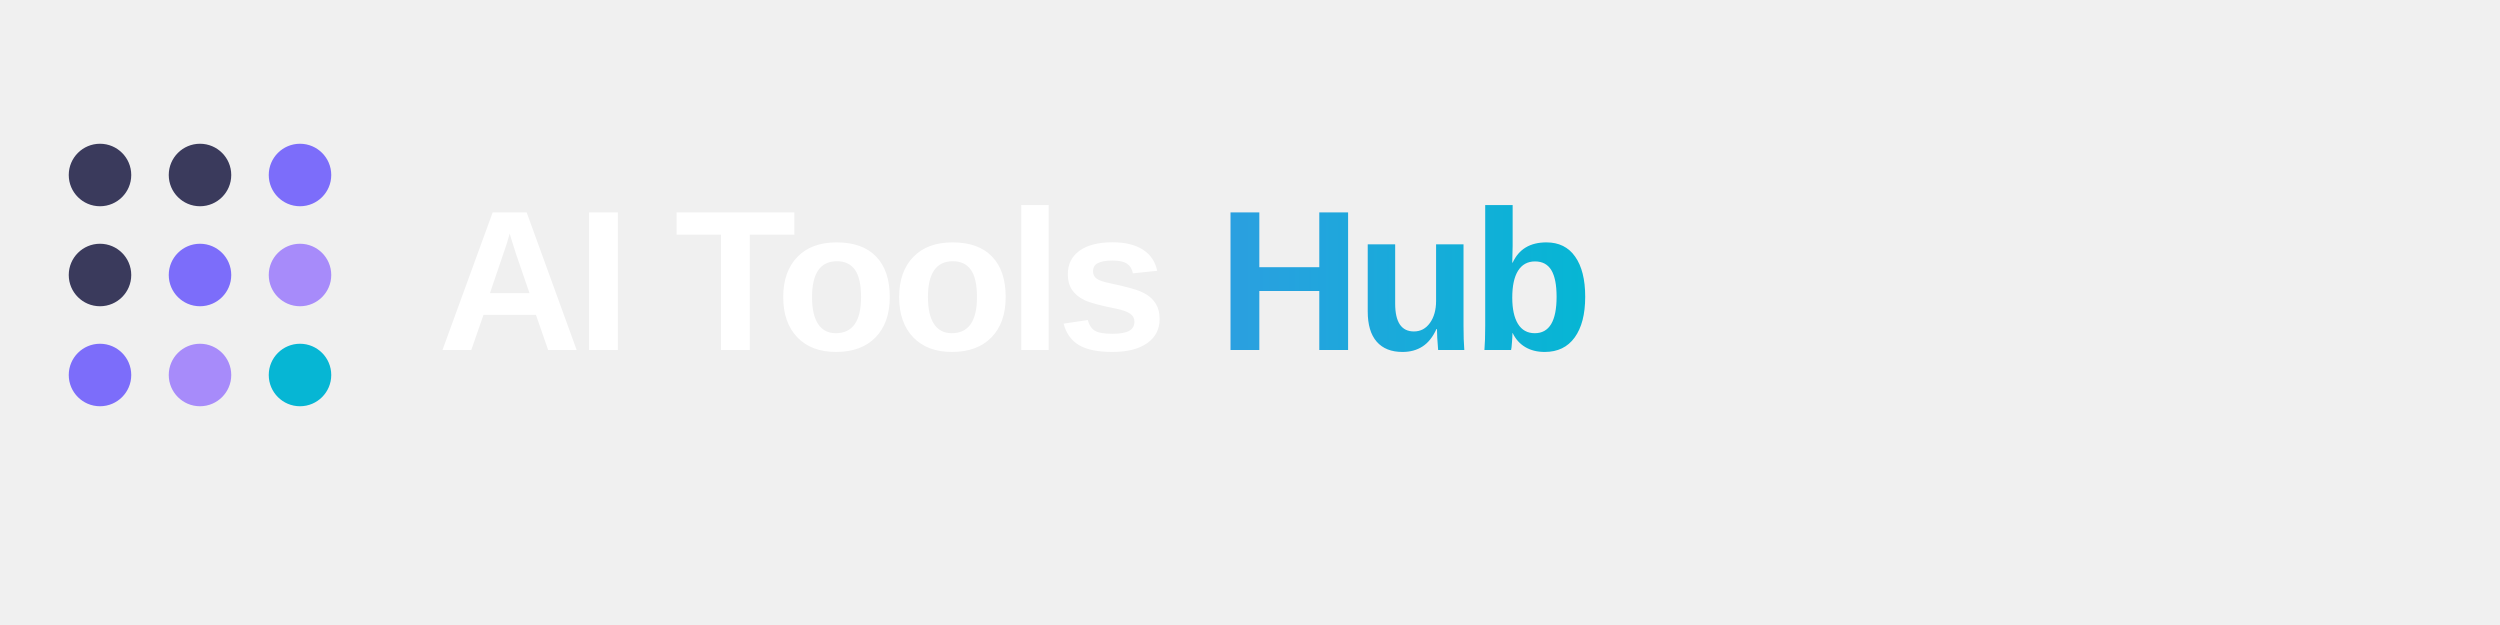
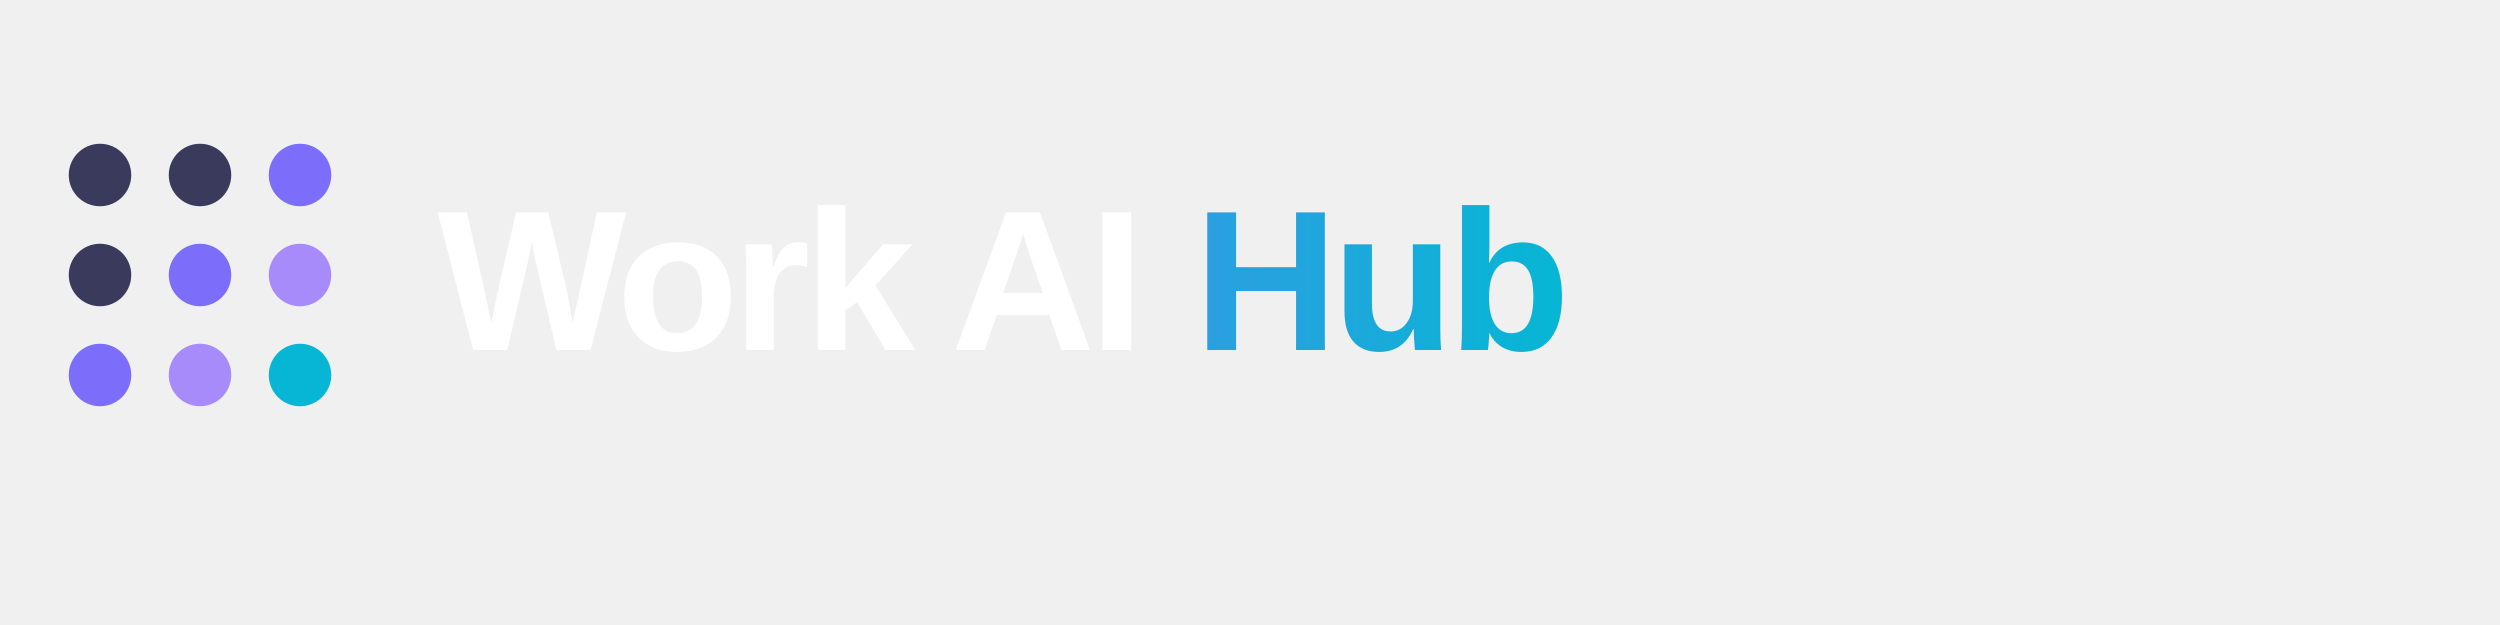
<svg xmlns="http://www.w3.org/2000/svg" viewBox="0 0 400 100" width="400" height="100">
  <defs>
    <linearGradient id="grad2" x1="0%" y1="0%" x2="100%" y2="0%">
      <stop offset="0%" style="stop-color:#7c6dfa" />
      <stop offset="100%" style="stop-color:#06b6d4" />
    </linearGradient>
  </defs>
  <circle cx="16" cy="28" r="5" fill="#3a3a5c" />
  <circle cx="32" cy="28" r="5" fill="#3a3a5c" />
  <circle cx="48" cy="28" r="5" fill="#7c6dfa" />
  <circle cx="16" cy="44" r="5" fill="#3a3a5c" />
  <circle cx="32" cy="44" r="5" fill="#7c6dfa" />
  <circle cx="48" cy="44" r="5" fill="#a78bfa" />
  <circle cx="16" cy="60" r="5" fill="#7c6dfa" />
  <circle cx="32" cy="60" r="5" fill="#a78bfa" />
  <circle cx="48" cy="60" r="5" fill="#06b6d4" />
-   <text x="70" y="56" font-family="'Helvetica Neue', Arial, sans-serif" font-size="32" font-weight="800" fill="white" letter-spacing="-1">AI Tools <tspan fill="url(#grad2)">Hub</tspan>
+   <text x="70" y="56" font-family="'Helvetica Neue', Arial, sans-serif" font-size="32" font-weight="800" fill="white" letter-spacing="-1">Work AI <tspan fill="url(#grad2)">Hub</tspan>
  </text>
</svg>
